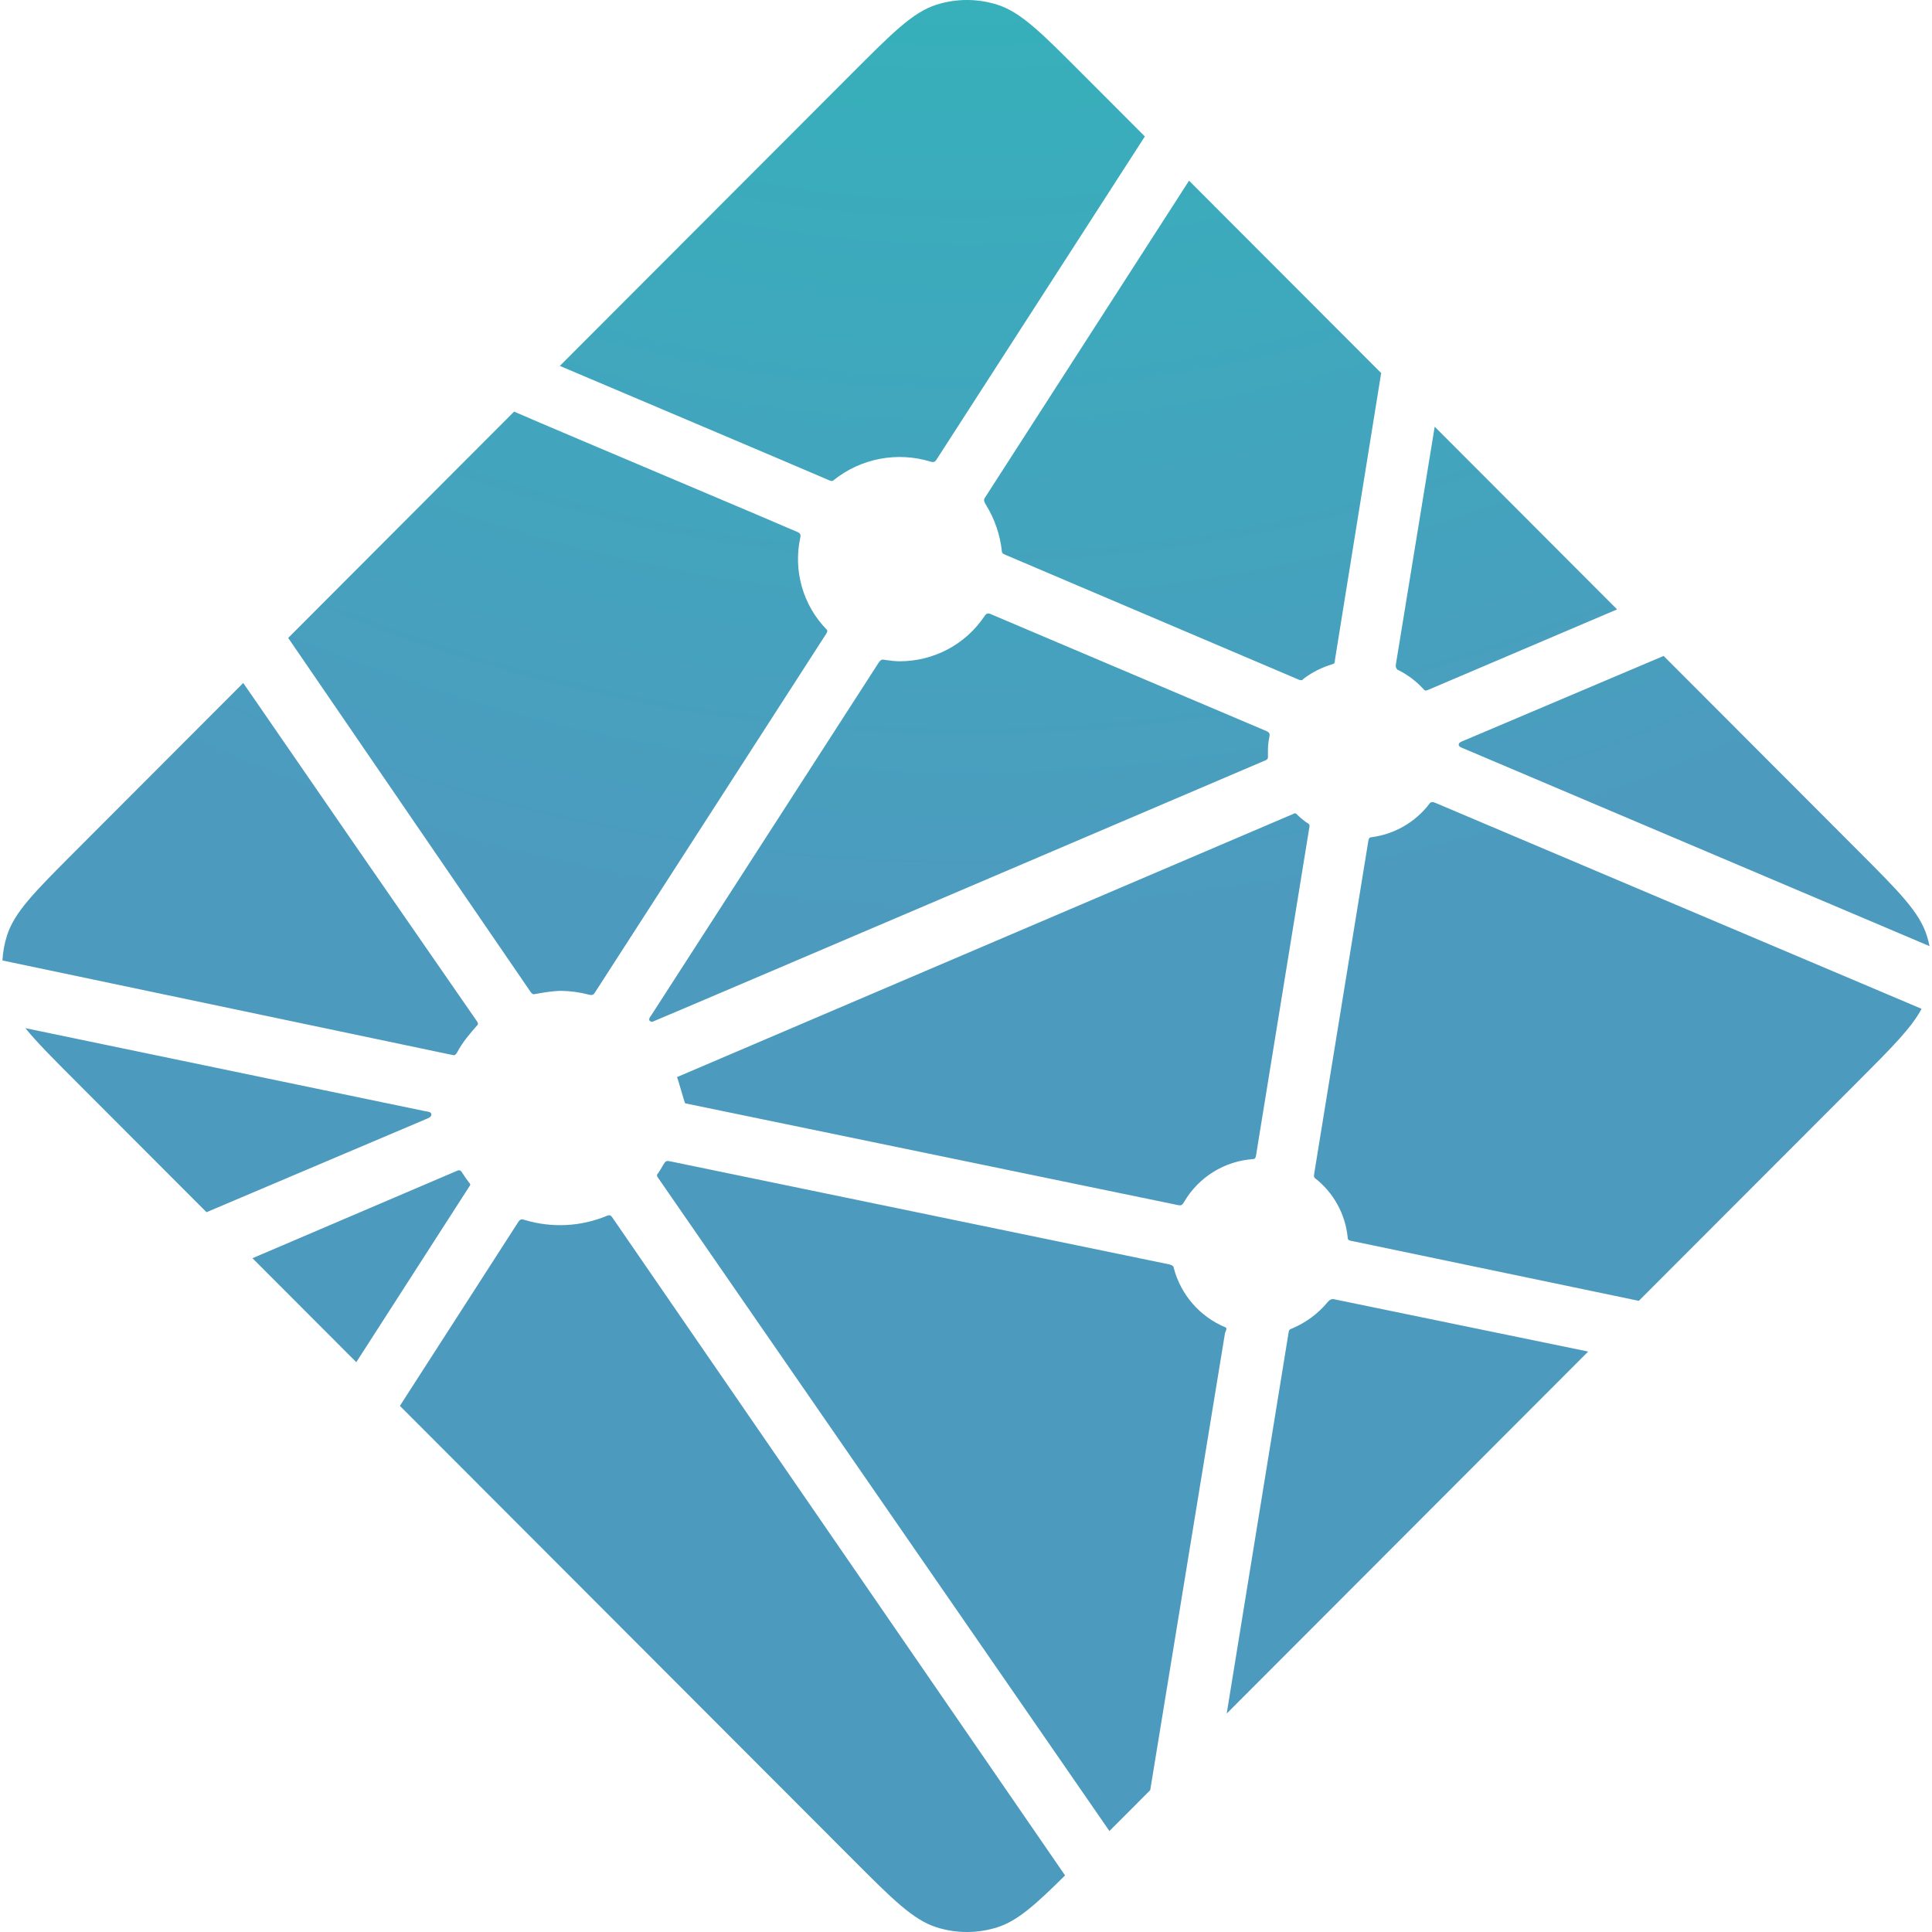
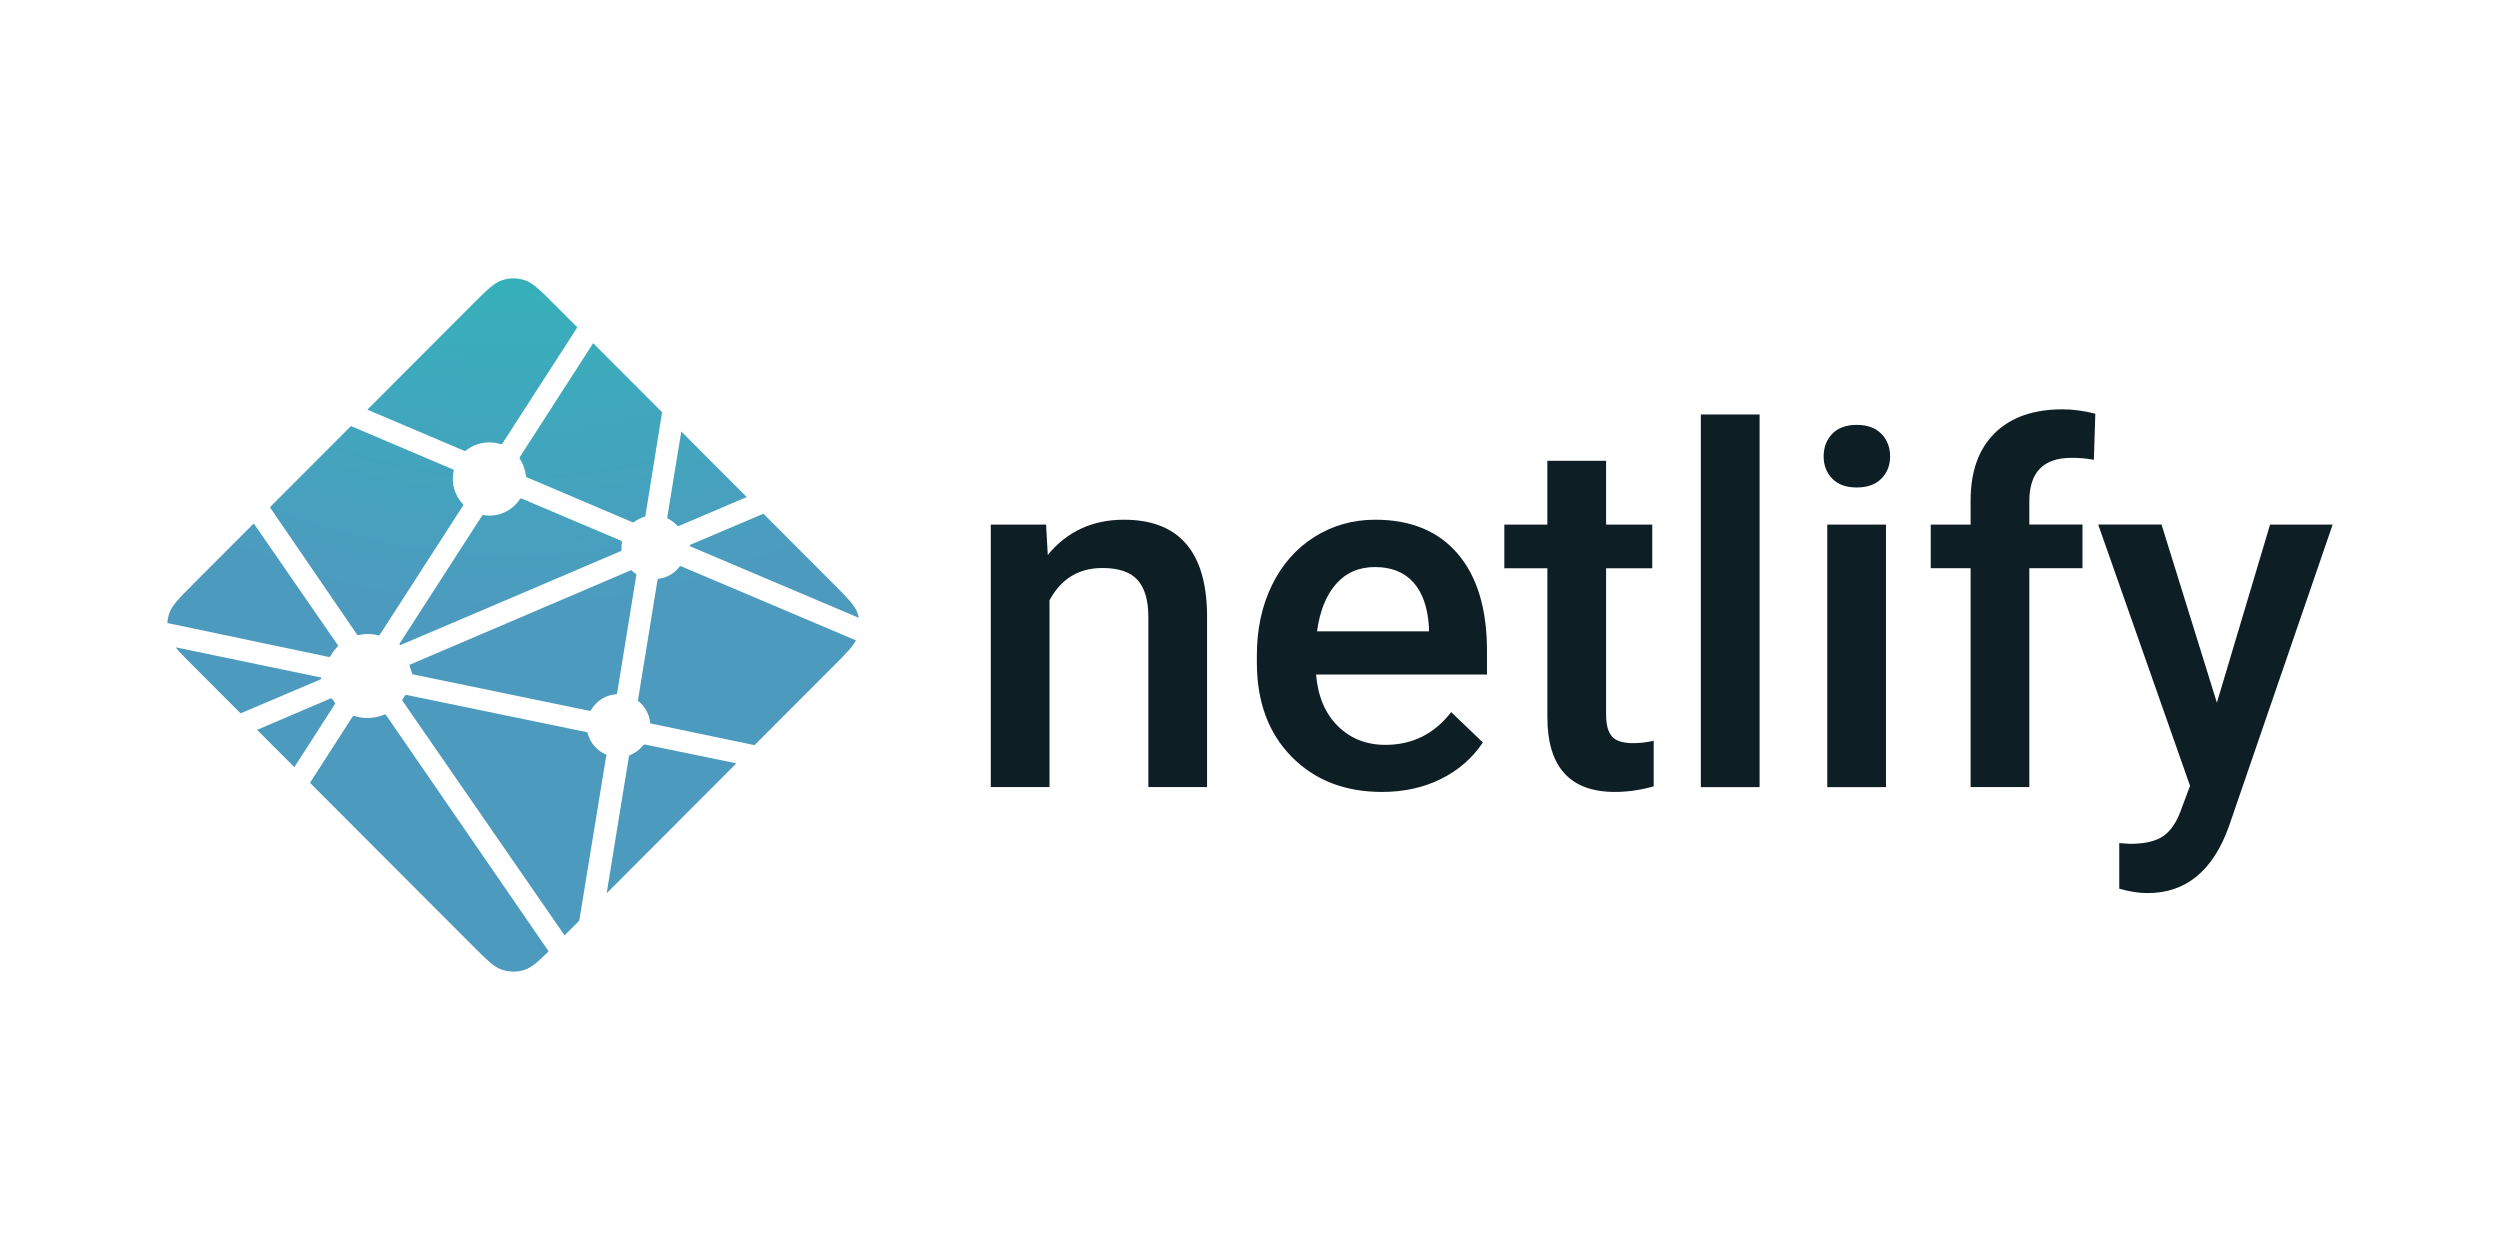
- <svg xmlns="http://www.w3.org/2000/svg" width="64" height="64" viewBox="0 0 64 64" version="1.1" id="svg18">
+ <svg xmlns="http://www.w3.org/2000/svg" width="120" height="60" viewBox="0 0 120 60" version="1.1" id="svg18">
  <defs id="defs11">
-     <radialGradient cx="52.528" cy="-49.92" fx="52.528" fy="-49.92" r="104.617" gradientTransform="matrix(0.6117517,0,0,0.6133051,-0.1339685,-1.383603)" id="radialGradient-1" gradientUnits="userSpaceOnUse">
+     <radialGradient cx="52.528" cy="-49.92" fx="52.528" fy="-49.92" r="104.617" gradientTransform="matrix(0.3279865,0,0,0.3288193,6.709406,12.10161)" id="radialGradient-1" gradientUnits="userSpaceOnUse">
      <stop stop-color="#20C6B7" offset="0%" id="stop6" />
      <stop stop-color="#4D9ABF" offset="100%" id="stop8" />
    </radialGradient>
  </defs>
-   <path d="m 46.346,22.21 -0.023,-0.01 c -0.013,-0.005 -0.027,-0.01 -0.038,-0.022 -0.039,-0.042 -0.056,-0.099 -0.047,-0.155 l 1.288,-7.888 6.042,6.052 -6.284,2.677 c -0.017,0.007 -0.036,0.011 -0.055,0.01 h -0.025 c -0.008,-0.005 -0.017,-0.012 -0.033,-0.028 -0.234,-0.261 -0.513,-0.476 -0.825,-0.636 z m 8.764,-0.481 6.46,6.47 c 1.342,1.345 2.013,2.016 2.258,2.794 0.037,0.115 0.067,0.23 0.09,0.349 L 48.48,24.793 c -0.008,-0.004 -0.017,-0.007 -0.025,-0.01 -0.062,-0.025 -0.133,-0.053 -0.133,-0.117 0,-0.063 0.073,-0.093 0.135,-0.118 l 0.02,-0.008 z m 8.545,11.689 c -0.333,0.628 -0.983,1.279 -2.083,2.382 l -7.284,7.292 -9.42,-1.965 -0.05,-0.01 c -0.083,-0.013 -0.172,-0.028 -0.172,-0.103 -0.072,-0.787 -0.468,-1.508 -1.092,-1.991 -0.038,-0.038 -0.028,-0.098 -0.017,-0.154 0,-0.008 0,-0.017 0.003,-0.023 l 1.772,-10.893 0.006,-0.037 c 0.01,-0.083 0.025,-0.18 0.1,-0.18 0.767,-0.096 1.464,-0.495 1.933,-1.11 0.015,-0.017 0.025,-0.035 0.045,-0.045 0.053,-0.025 0.117,0 0.172,0.023 l 16.084,6.813 z m -11.042,11.352 -11.977,11.994 2.05,-12.619 0.003,-0.017 c 0.002,-0.017 0.005,-0.033 0.01,-0.048 0.017,-0.04 0.06,-0.057 0.102,-0.073 l 0.02,-0.008 c 0.449,-0.192 0.846,-0.488 1.158,-0.863 0.04,-0.047 0.088,-0.092 0.15,-0.1 0.016,-0.003 0.032,-0.003 0.048,0 l 8.434,1.736 z M 38.101,59.303 36.751,60.655 21.825,39.053 c -0.005,-0.008 -0.011,-0.016 -0.017,-0.023 -0.023,-0.032 -0.048,-0.063 -0.043,-0.1 0,-0.027 0.018,-0.05 0.037,-0.07 l 0.017,-0.022 c 0.045,-0.067 0.083,-0.134 0.125,-0.205 l 0.033,-0.058 0.005,-0.005 c 0.023,-0.04 0.045,-0.078 0.085,-0.1 0.035,-0.017 0.083,-0.01 0.122,-0.002 l 16.536,3.415 c 0.046,0.007 0.09,0.026 0.127,0.055 0.022,0.022 0.027,0.045 0.032,0.072 0.234,0.886 0.868,1.611 1.713,1.961 0.047,0.023 0.027,0.075 0.005,0.13 -0.011,0.024 -0.019,0.049 -0.025,0.075 -0.208,1.269 -1.995,12.181 -2.475,15.127 z m -2.82,2.823 c -0.995,0.986 -1.582,1.509 -2.245,1.719 -0.654,0.207 -1.356,0.207 -2.01,0 -0.777,-0.247 -1.448,-0.918 -2.79,-2.263 l -14.989,-15.011 3.915,-6.081 c 0.018,-0.03 0.037,-0.057 0.067,-0.078 0.042,-0.03 0.102,-0.017 0.152,0 0.899,0.272 1.863,0.223 2.73,-0.139 0.045,-0.017 0.09,-0.028 0.125,0.003 0.018,0.016 0.033,0.034 0.047,0.053 l 14.999,21.797 z M 11.802,45.124 8.363,41.68 15.153,38.779 c 0.017,-0.008 0.036,-0.012 0.055,-0.012 0.057,0 0.09,0.057 0.12,0.108 0.068,0.105 0.14,0.208 0.217,0.307 l 0.022,0.027 c 0.02,0.028 0.006,0.057 -0.013,0.083 l -3.75,5.83 z M 6.841,40.156 2.491,35.8 C 1.751,35.059 1.214,34.521 0.841,34.059 L 14.068,36.806 c 0.017,0.003 0.033,0.006 0.05,0.008 0.082,0.013 0.172,0.028 0.172,0.105 0,0.083 -0.098,0.122 -0.182,0.154 l -0.038,0.017 z M 0.081,31.819 c 0.015,-0.281 0.065,-0.558 0.15,-0.826 0.247,-0.778 0.917,-1.449 2.26,-2.794 l 5.567,-5.575 c 2.563,3.725 5.133,7.446 7.71,11.162 0.045,0.06 0.095,0.127 0.043,0.177 -0.243,0.269 -0.487,0.562 -0.658,0.881 -0.019,0.041 -0.047,0.077 -0.083,0.103 -0.022,0.013 -0.045,0.008 -0.07,0.003 h -0.003 L 0.081,31.817 Z M 9.548,21.131 17.03,13.635 c 0.705,0.309 3.267,1.392 5.555,2.36 1.733,0.734 3.313,1.402 3.81,1.619 0.05,0.02 0.095,0.04 0.117,0.09 0.013,0.03 0.006,0.068 0,0.1 -0.241,1.099 0.087,2.246 0.872,3.051 0.05,0.05 0,0.122 -0.043,0.184 l -0.023,0.035 -7.6,11.789 c -0.02,0.033 -0.038,0.062 -0.072,0.083 -0.04,0.025 -0.097,0.013 -0.143,0.002 -0.296,-0.078 -0.599,-0.119 -0.905,-0.124 -0.273,0 -0.57,0.05 -0.87,0.105 h -0.002 c -0.033,0.005 -0.063,0.012 -0.09,-0.008 -0.029,-0.024 -0.055,-0.053 -0.075,-0.085 L 9.547,21.132 Z m 8.997,-9.01 9.69,-9.704 c 1.342,-1.344 2.013,-2.016 2.79,-2.262 0.654,-0.207 1.356,-0.207 2.01,0 0.777,0.245 1.448,0.918 2.79,2.262 l 2.1,2.103 -6.892,10.689 c -0.017,0.031 -0.04,0.058 -0.068,0.08 -0.042,0.028 -0.1,0.017 -0.15,0 -1.103,-0.335 -2.3,-0.104 -3.2,0.618 -0.045,0.047 -0.112,0.02 -0.168,-0.005 -0.9,-0.392 -7.9,-3.355 -8.902,-3.781 z m 20.844,-6.136 6.364,6.373 -1.533,9.511 v 0.025 c -0.001,0.022 -0.006,0.043 -0.013,0.063 -0.017,0.033 -0.05,0.04 -0.083,0.05 -0.328,0.099 -0.637,0.253 -0.913,0.456 -0.012,0.009 -0.023,0.018 -0.033,0.028 -0.018,0.02 -0.037,0.038 -0.067,0.042 -0.024,7.32e-4 -0.049,-0.003 -0.072,-0.012 l -9.697,-4.126 -0.018,-0.008 c -0.062,-0.025 -0.135,-0.055 -0.135,-0.118 -0.057,-0.541 -0.233,-1.063 -0.517,-1.527 -0.047,-0.077 -0.098,-0.157 -0.058,-0.235 z m -6.554,14.365 9.09,3.856 c 0.05,0.023 0.105,0.045 0.127,0.097 0.009,0.031 0.009,0.064 0,0.095 -0.027,0.134 -0.05,0.285 -0.05,0.439 v 0.255 c 0,0.063 -0.065,0.09 -0.125,0.115 l -0.018,0.006 c -1.44,0.616 -20.218,8.634 -20.246,8.634 -0.028,0 -0.058,0 -0.087,-0.028 -0.05,-0.05 0,-0.12 0.045,-0.184 0.008,-0.011 0.016,-0.022 0.023,-0.033 l 7.47,-11.584 0.013,-0.02 c 0.043,-0.07 0.093,-0.149 0.173,-0.149 l 0.075,0.012 c 0.17,0.023 0.32,0.045 0.472,0.045 1.133,0 2.183,-0.552 2.817,-1.497 0.015,-0.025 0.034,-0.048 0.057,-0.067 0.045,-0.033 0.112,-0.017 0.163,0.006 z M 22.425,35.681 42.893,26.94 c 0,0 0.03,0 0.058,0.028 0.112,0.112 0.207,0.187 0.298,0.257 l 0.045,0.028 c 0.042,0.023 0.083,0.05 0.087,0.093 0,0.017 0,0.027 -0.004,0.042 l -1.753,10.786 -0.006,0.043 c -0.012,0.083 -0.023,0.179 -0.102,0.179 -0.949,0.064 -1.805,0.593 -2.288,1.414 l -0.008,0.013 c -0.023,0.038 -0.045,0.075 -0.083,0.095 -0.035,0.017 -0.08,0.01 -0.117,0.002 L 22.697,36.549 c -0.017,-0.003 -0.253,-0.866 -0.272,-0.868 z" id="path14" style="fill:url(#radialGradient-1);fill-rule:nonzero;stroke:none;stroke-width:0.613" />
+   <g id="g836" transform="matrix(0.9697648,0,0,0.9697648,1.414238,0.9070559)">
+     <path style="fill:#0e1e25;fill-rule:nonzero;stroke:none;stroke-width:0.251" id="Shape" d="m 50.319,25.029 0.084,1.502 c 0.957,-1.161 2.214,-1.742 3.769,-1.742 2.695,0 4.067,1.549 4.115,4.648 v 8.586 h -2.906 v -8.418 c 0,-0.825 -0.177,-1.435 -0.532,-1.832 -0.355,-0.396 -0.935,-0.594 -1.741,-0.594 -1.173,0 -2.046,0.533 -2.619,1.597 v 9.246 h -2.907 v -12.993 h 2.74 z m 16.63,13.234 c -1.842,0 -3.336,-0.582 -4.48,-1.747 -1.145,-1.165 -1.717,-2.716 -1.717,-4.654 v -0.36 c 0,-1.297 0.249,-2.456 0.748,-3.477 0.498,-1.021 1.199,-1.815 2.1,-2.384 0.901,-0.568 1.906,-0.852 3.015,-0.852 1.762,0 3.124,0.564 4.085,1.693 0.962,1.129 1.442,2.726 1.442,4.792 v 1.177 h -8.459 c 0.089,1.073 0.445,1.921 1.071,2.545 0.626,0.624 1.414,0.937 2.363,0.937 1.332,0 2.416,-0.54 3.254,-1.621 l 1.567,1.502 c -0.518,0.776 -1.21,1.379 -2.075,1.807 -0.866,0.428 -1.836,0.642 -2.913,0.642 z M 66.602,27.132 c -0.798,0 -1.441,0.28 -1.932,0.84 -0.491,0.56 -0.804,1.341 -0.939,2.342 h 5.539 V 30.097 c -0.064,-0.977 -0.323,-1.715 -0.778,-2.215 -0.455,-0.5 -1.085,-0.75 -1.89,-0.75 z m 11.436,-5.26 v 3.158 h 2.285 v 2.161 h -2.285 v 7.253 c 0,0.496 0.098,0.854 0.293,1.075 0.195,0.22 0.544,0.33 1.047,0.33 0.342,-9.52e-4 0.683,-0.041 1.016,-0.12 v 2.258 c -0.662,0.184 -1.3,0.276 -1.914,0.276 -2.233,0 -3.349,-1.236 -3.349,-3.71 v -7.362 h -2.131 v -2.161 h 2.13 v -3.158 h 2.907 z m 7.597,16.152 H 82.728 V 19.578 h 2.907 z m 6.257,0 h -2.907 V 25.029 h 2.907 z M 88.806,21.655 c 0,-0.447 0.141,-0.82 0.424,-1.116 0.284,-0.296 0.688,-0.444 1.214,-0.444 0.527,0 0.933,0.148 1.221,0.444 0.287,0.296 0.43,0.669 0.43,1.117 0,0.44 -0.143,0.806 -0.43,1.098 -0.288,0.292 -0.694,0.439 -1.221,0.439 -0.526,0 -0.93,-0.146 -1.214,-0.439 -0.283,-0.292 -0.424,-0.659 -0.424,-1.098 z m 7.274,16.368 V 27.19 h -1.974 v -2.161 h 1.974 v -1.189 c 0,-1.441 0.398,-2.554 1.196,-3.339 0.798,-0.784 1.914,-1.176 3.349,-1.176 0.511,0 1.053,0.072 1.628,0.216 l -0.072,2.282 c -0.367,-0.068 -0.74,-0.1 -1.113,-0.096 -1.388,0 -2.082,0.716 -2.082,2.149 v 1.152 h 2.632 v 2.161 h -2.632 v 10.832 h -2.907 z m 12.19,-4.179 2.632,-8.815 H 114 l -5.143,14.963 c -0.79,2.185 -2.13,3.278 -4.02,3.278 -0.423,0 -0.89,-0.072 -1.4,-0.217 v -2.258 l 0.55,0.036 c 0.733,0 1.286,-0.134 1.657,-0.402 0.37,-0.268 0.664,-0.718 0.879,-1.351 l 0.418,-1.117 -4.546,-12.933 h 3.135 z" />
+     <path style="fill:url(#radialGradient-1);fill-rule:nonzero;stroke:none;stroke-width:0.328" id="path14" d="m 31.63,24.751 -0.012,-0.005 c -0.007,-0.003 -0.014,-0.005 -0.021,-0.012 -0.021,-0.022 -0.03,-0.053 -0.025,-0.083 l 0.691,-4.229 3.239,3.245 -3.369,1.435 c -0.009,0.004 -0.019,0.006 -0.029,0.005 h -0.013 c -0.004,-0.003 -0.009,-0.006 -0.018,-0.015 -0.125,-0.14 -0.275,-0.255 -0.442,-0.341 z m 4.699,-0.258 3.464,3.469 c 0.719,0.721 1.079,1.081 1.211,1.498 0.02,0.062 0.036,0.123 0.048,0.187 l -8.278,-3.511 c -0.004,-0.002 -0.009,-0.004 -0.013,-0.005 -0.033,-0.013 -0.071,-0.029 -0.071,-0.063 0,-0.034 0.039,-0.05 0.072,-0.064 l 0.011,-0.004 z m 4.582,6.267 c -0.179,0.336 -0.527,0.685 -1.117,1.277 l -3.905,3.91 -5.051,-1.053 -0.027,-0.005 c -0.045,-0.007 -0.092,-0.015 -0.092,-0.055 -0.039,-0.422 -0.251,-0.808 -0.585,-1.068 -0.021,-0.021 -0.015,-0.053 -0.009,-0.082 0,-0.004 0,-0.009 0.002,-0.013 l 0.95,-5.84 0.004,-0.02 c 0.005,-0.045 0.013,-0.097 0.054,-0.097 0.411,-0.051 0.785,-0.266 1.037,-0.595 0.008,-0.009 0.013,-0.019 0.024,-0.024 0.029,-0.013 0.063,0 0.092,0.013 l 8.623,3.653 z m -5.92,6.086 -6.421,6.431 1.099,-6.765 0.002,-0.009 c 8.87e-4,-0.009 0.003,-0.018 0.005,-0.026 0.009,-0.021 0.032,-0.03 0.055,-0.039 l 0.011,-0.004 c 0.241,-0.103 0.454,-0.261 0.621,-0.463 0.021,-0.025 0.047,-0.049 0.08,-0.054 0.009,-0.001 0.017,-0.001 0.026,0 l 4.522,0.931 z m -7.781,7.792 -0.724,0.725 -8.002,-11.582 c -0.003,-0.004 -0.006,-0.008 -0.009,-0.013 -0.012,-0.017 -0.026,-0.034 -0.023,-0.054 0,-0.014 0.01,-0.027 0.02,-0.038 l 0.009,-0.012 c 0.024,-0.036 0.045,-0.072 0.067,-0.11 l 0.018,-0.031 0.003,-0.003 c 0.013,-0.021 0.024,-0.042 0.046,-0.054 0.019,-0.009 0.045,-0.005 0.065,-8.87e-4 l 8.866,1.831 c 0.025,0.004 0.048,0.014 0.068,0.03 0.012,0.012 0.014,0.024 0.017,0.038 0.125,0.475 0.465,0.864 0.919,1.052 0.025,0.013 0.014,0.04 0.003,0.07 -0.006,0.013 -0.01,0.026 -0.013,0.04 -0.112,0.68 -1.07,6.531 -1.327,8.11 z m -1.512,1.513 c -0.533,0.529 -0.848,0.809 -1.204,0.922 -0.351,0.111 -0.727,0.111 -1.078,0 -0.416,-0.132 -0.777,-0.492 -1.496,-1.213 l -8.036,-8.048 2.099,-3.26 c 0.01,-0.016 0.02,-0.03 0.036,-0.042 0.022,-0.016 0.055,-0.009 0.081,0 0.482,0.146 0.999,0.119 1.464,-0.074 0.024,-0.009 0.048,-0.015 0.067,0.002 0.009,0.009 0.018,0.018 0.025,0.029 l 8.042,11.686 z m -12.588,-9.115 -1.844,-1.846 3.641,-1.555 c 0.009,-0.004 0.019,-0.006 0.029,-0.006 0.03,0 0.048,0.03 0.064,0.058 0.037,0.056 0.075,0.111 0.116,0.165 l 0.012,0.014 c 0.011,0.015 0.004,0.03 -0.007,0.045 l -2.011,3.126 z M 10.449,34.373 8.117,32.037 C 7.72,31.64 7.432,31.352 7.232,31.104 l 7.092,1.473 c 0.009,0.002 0.018,0.003 0.027,0.004 0.044,0.007 0.092,0.015 0.092,0.056 0,0.045 -0.053,0.065 -0.097,0.082 l -0.021,0.009 z M 6.825,29.903 c 0.008,-0.15 0.035,-0.299 0.08,-0.443 0.132,-0.417 0.491,-0.777 1.212,-1.498 l 2.985,-2.989 c 1.374,1.997 2.752,3.992 4.134,5.984 0.024,0.032 0.051,0.068 0.023,0.095 -0.13,0.144 -0.261,0.302 -0.353,0.473 -0.01,0.022 -0.025,0.041 -0.045,0.055 -0.012,0.007 -0.024,0.004 -0.038,0.002 h -0.002 L 6.825,29.902 Z m 5.076,-5.73 4.011,-4.019 c 0.378,0.166 1.751,0.746 2.978,1.265 0.929,0.394 1.777,0.752 2.043,0.868 0.027,0.011 0.051,0.021 0.063,0.048 0.007,0.016 0.004,0.037 0,0.054 -0.129,0.589 0.047,1.204 0.467,1.636 0.027,0.027 0,0.065 -0.023,0.098 l -0.012,0.019 -4.075,6.321 c -0.011,0.018 -0.021,0.033 -0.038,0.045 -0.021,0.013 -0.052,0.007 -0.077,8.87e-4 -0.158,-0.042 -0.321,-0.064 -0.485,-0.066 -0.147,0 -0.306,0.027 -0.466,0.056 h -8.87e-4 c -0.018,0.003 -0.034,0.006 -0.048,-0.004 -0.016,-0.013 -0.029,-0.028 -0.04,-0.046 l -4.296,-6.276 z m 4.824,-4.831 5.195,-5.203 c 0.719,-0.72 1.079,-1.081 1.496,-1.213 0.351,-0.111 0.727,-0.111 1.078,0 0.416,0.132 0.777,0.492 1.496,1.213 l 1.126,1.128 -3.695,5.731 c -0.009,0.017 -0.022,0.031 -0.037,0.043 -0.022,0.015 -0.054,0.009 -0.08,0 -0.591,-0.18 -1.233,-0.056 -1.716,0.331 -0.024,0.025 -0.06,0.011 -0.09,-0.003 -0.483,-0.21 -4.236,-1.799 -4.773,-2.027 z m 11.176,-3.29 3.412,3.417 -0.822,5.099 v 0.013 c -7.21e-4,0.012 -0.003,0.023 -0.007,0.034 -0.009,0.018 -0.027,0.021 -0.045,0.027 -0.176,0.053 -0.341,0.136 -0.49,0.244 -0.006,0.005 -0.012,0.01 -0.018,0.015 -0.01,0.011 -0.02,0.021 -0.036,0.022 -0.013,3.93e-4 -0.026,-0.002 -0.038,-0.006 l -5.199,-2.212 -0.01,-0.004 c -0.033,-0.013 -0.072,-0.03 -0.072,-0.064 -0.031,-0.29 -0.125,-0.57 -0.277,-0.819 -0.025,-0.041 -0.053,-0.084 -0.031,-0.126 z m -3.514,7.701 4.874,2.067 c 0.027,0.013 0.056,0.024 0.068,0.052 0.005,0.017 0.005,0.034 0,0.051 -0.014,0.072 -0.027,0.153 -0.027,0.235 v 0.137 c 0,0.034 -0.035,0.048 -0.067,0.062 l -0.01,0.004 c -0.772,0.33 -10.84,4.629 -10.855,4.629 -0.015,0 -0.031,0 -0.046,-0.015 -0.027,-0.027 0,-0.064 0.024,-0.098 0.004,-0.006 0.008,-0.012 0.012,-0.018 l 4.005,-6.211 0.007,-0.011 c 0.023,-0.038 0.05,-0.08 0.093,-0.08 l 0.04,0.006 c 0.091,0.013 0.172,0.024 0.253,0.024 0.608,0 1.171,-0.296 1.51,-0.803 0.008,-0.014 0.018,-0.026 0.03,-0.036 0.024,-0.018 0.06,-0.009 0.088,0.004 z m -5.582,8.22 10.974,-4.687 c 0,0 0.016,0 0.031,0.015 0.06,0.06 0.111,0.1 0.16,0.138 l 0.024,0.015 c 0.022,0.013 0.045,0.027 0.046,0.05 0,0.009 0,0.014 -0.002,0.022 l -0.94,5.783 -0.004,0.023 c -0.006,0.045 -0.012,0.096 -0.055,0.096 -0.509,0.034 -0.968,0.318 -1.227,0.758 l -0.004,0.007 c -0.012,0.021 -0.024,0.04 -0.045,0.051 -0.019,0.009 -0.043,0.005 -0.063,8.87e-4 l -8.751,-1.808 c -0.009,-0.002 -0.136,-0.464 -0.146,-0.465 z" />
+   </g>
</svg>
